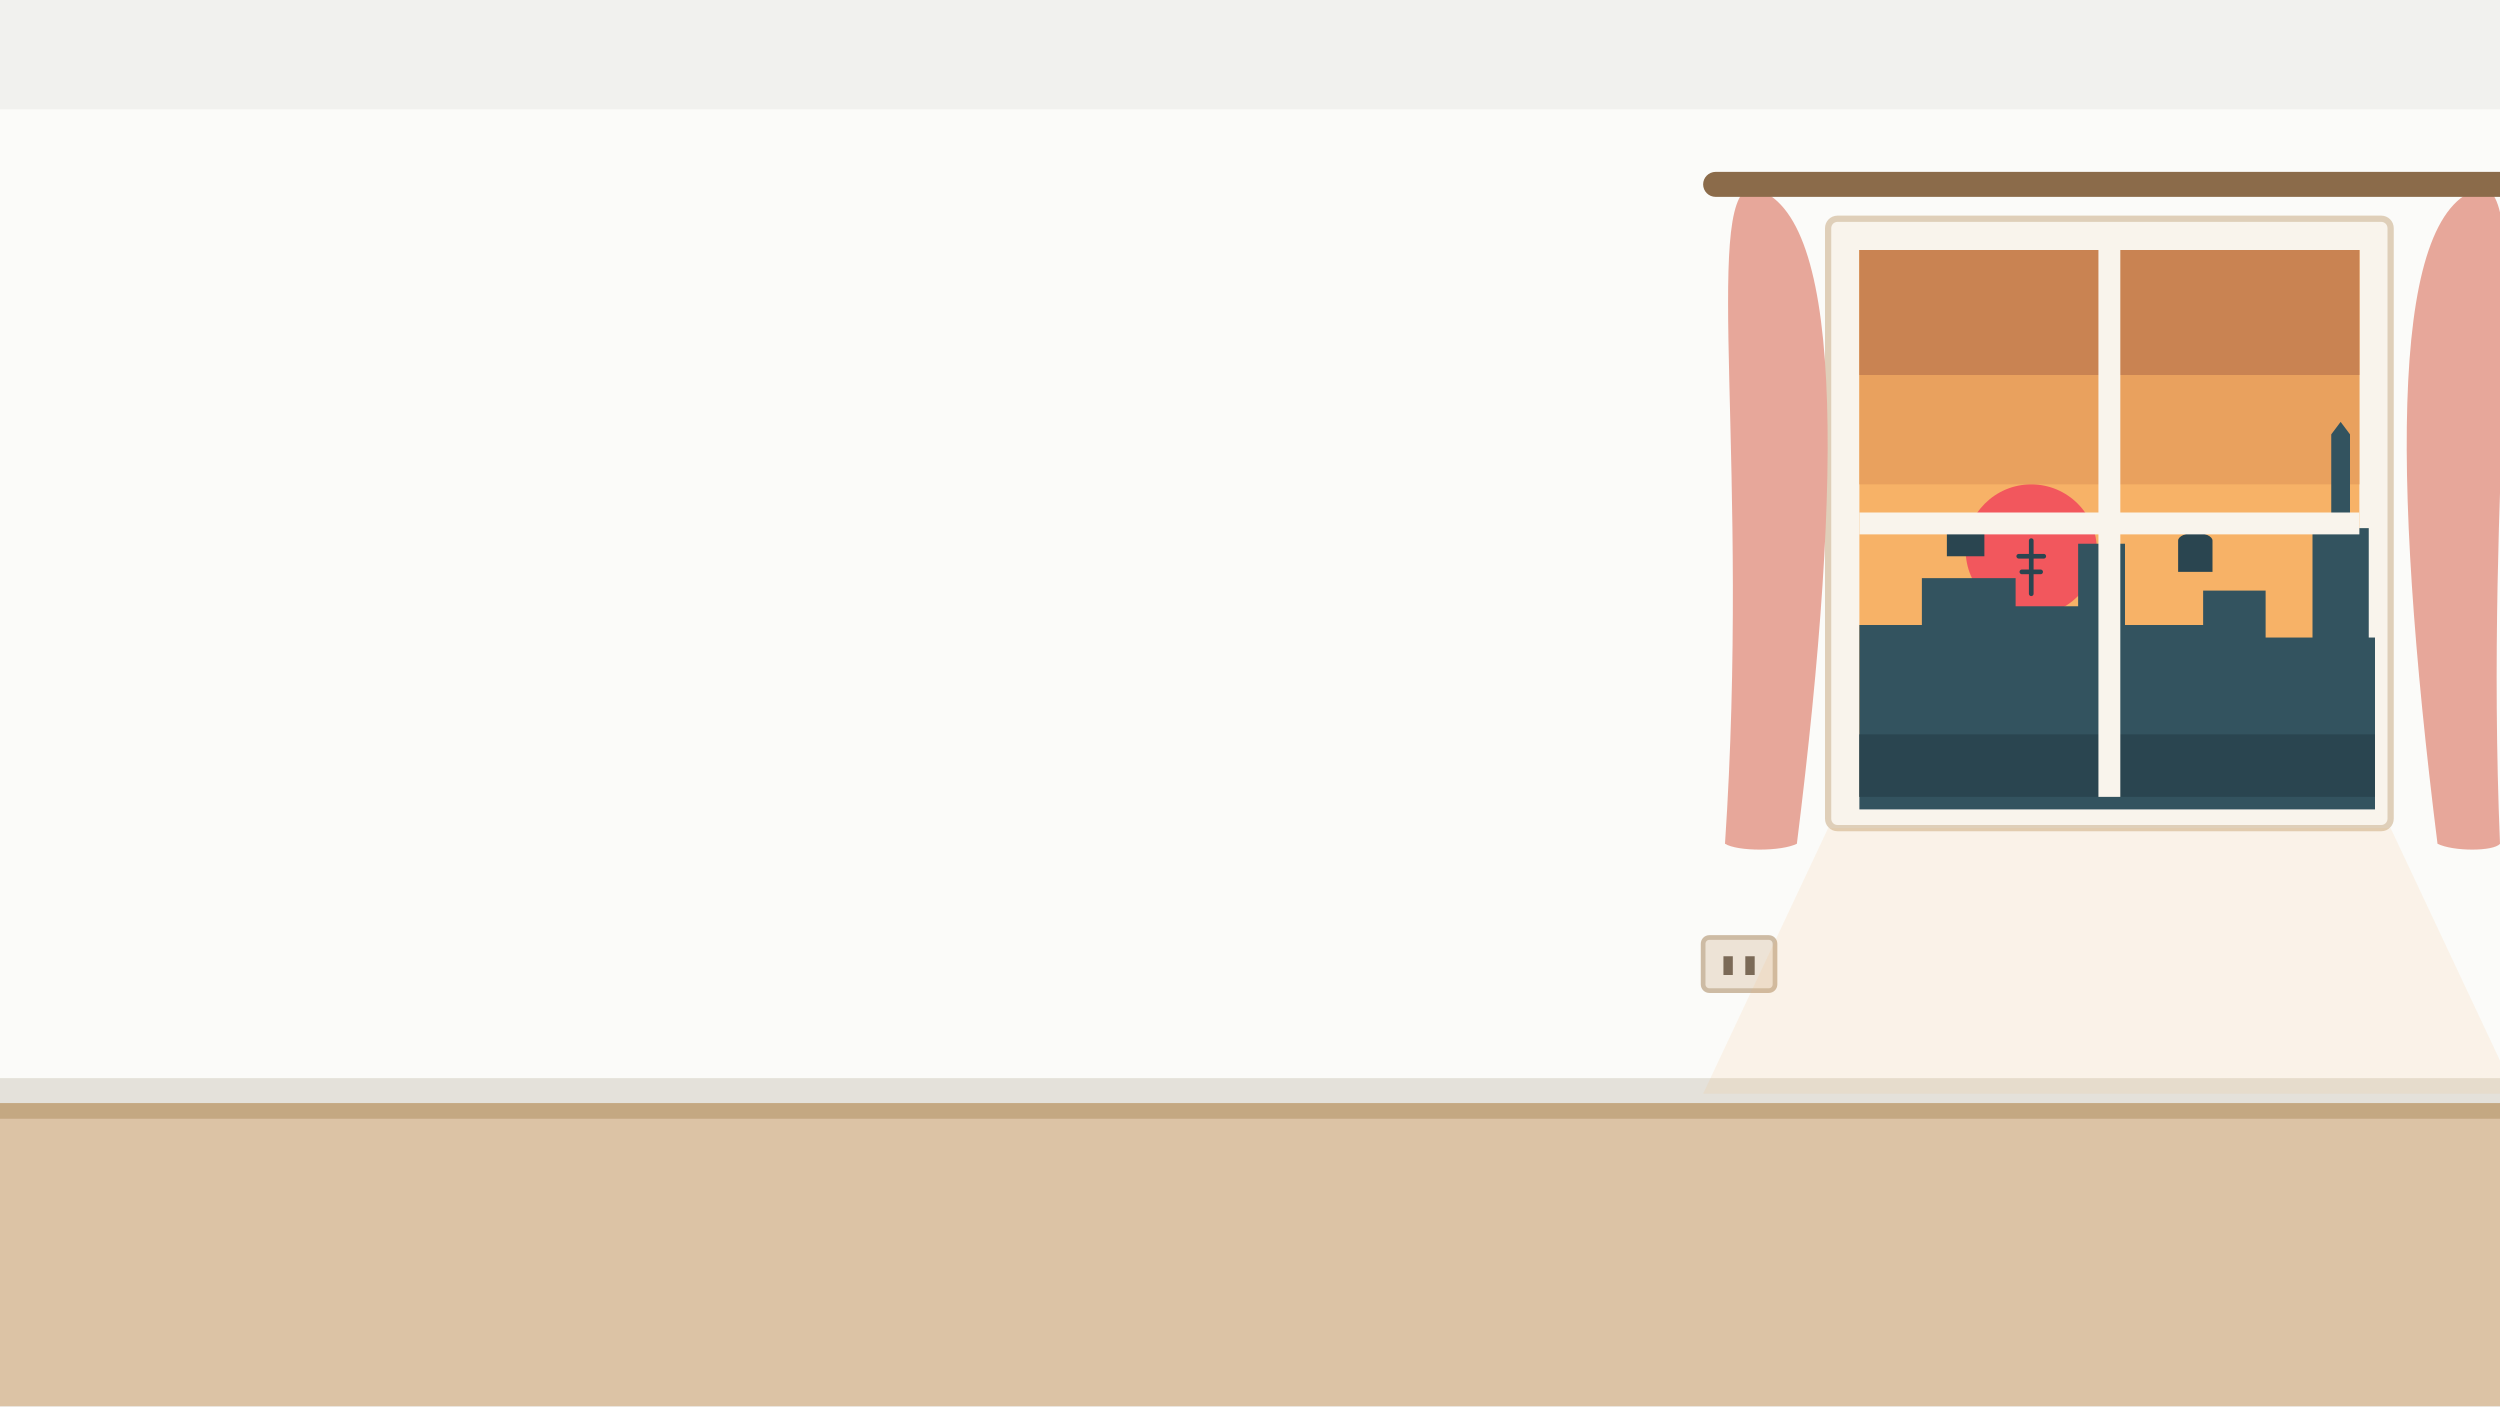
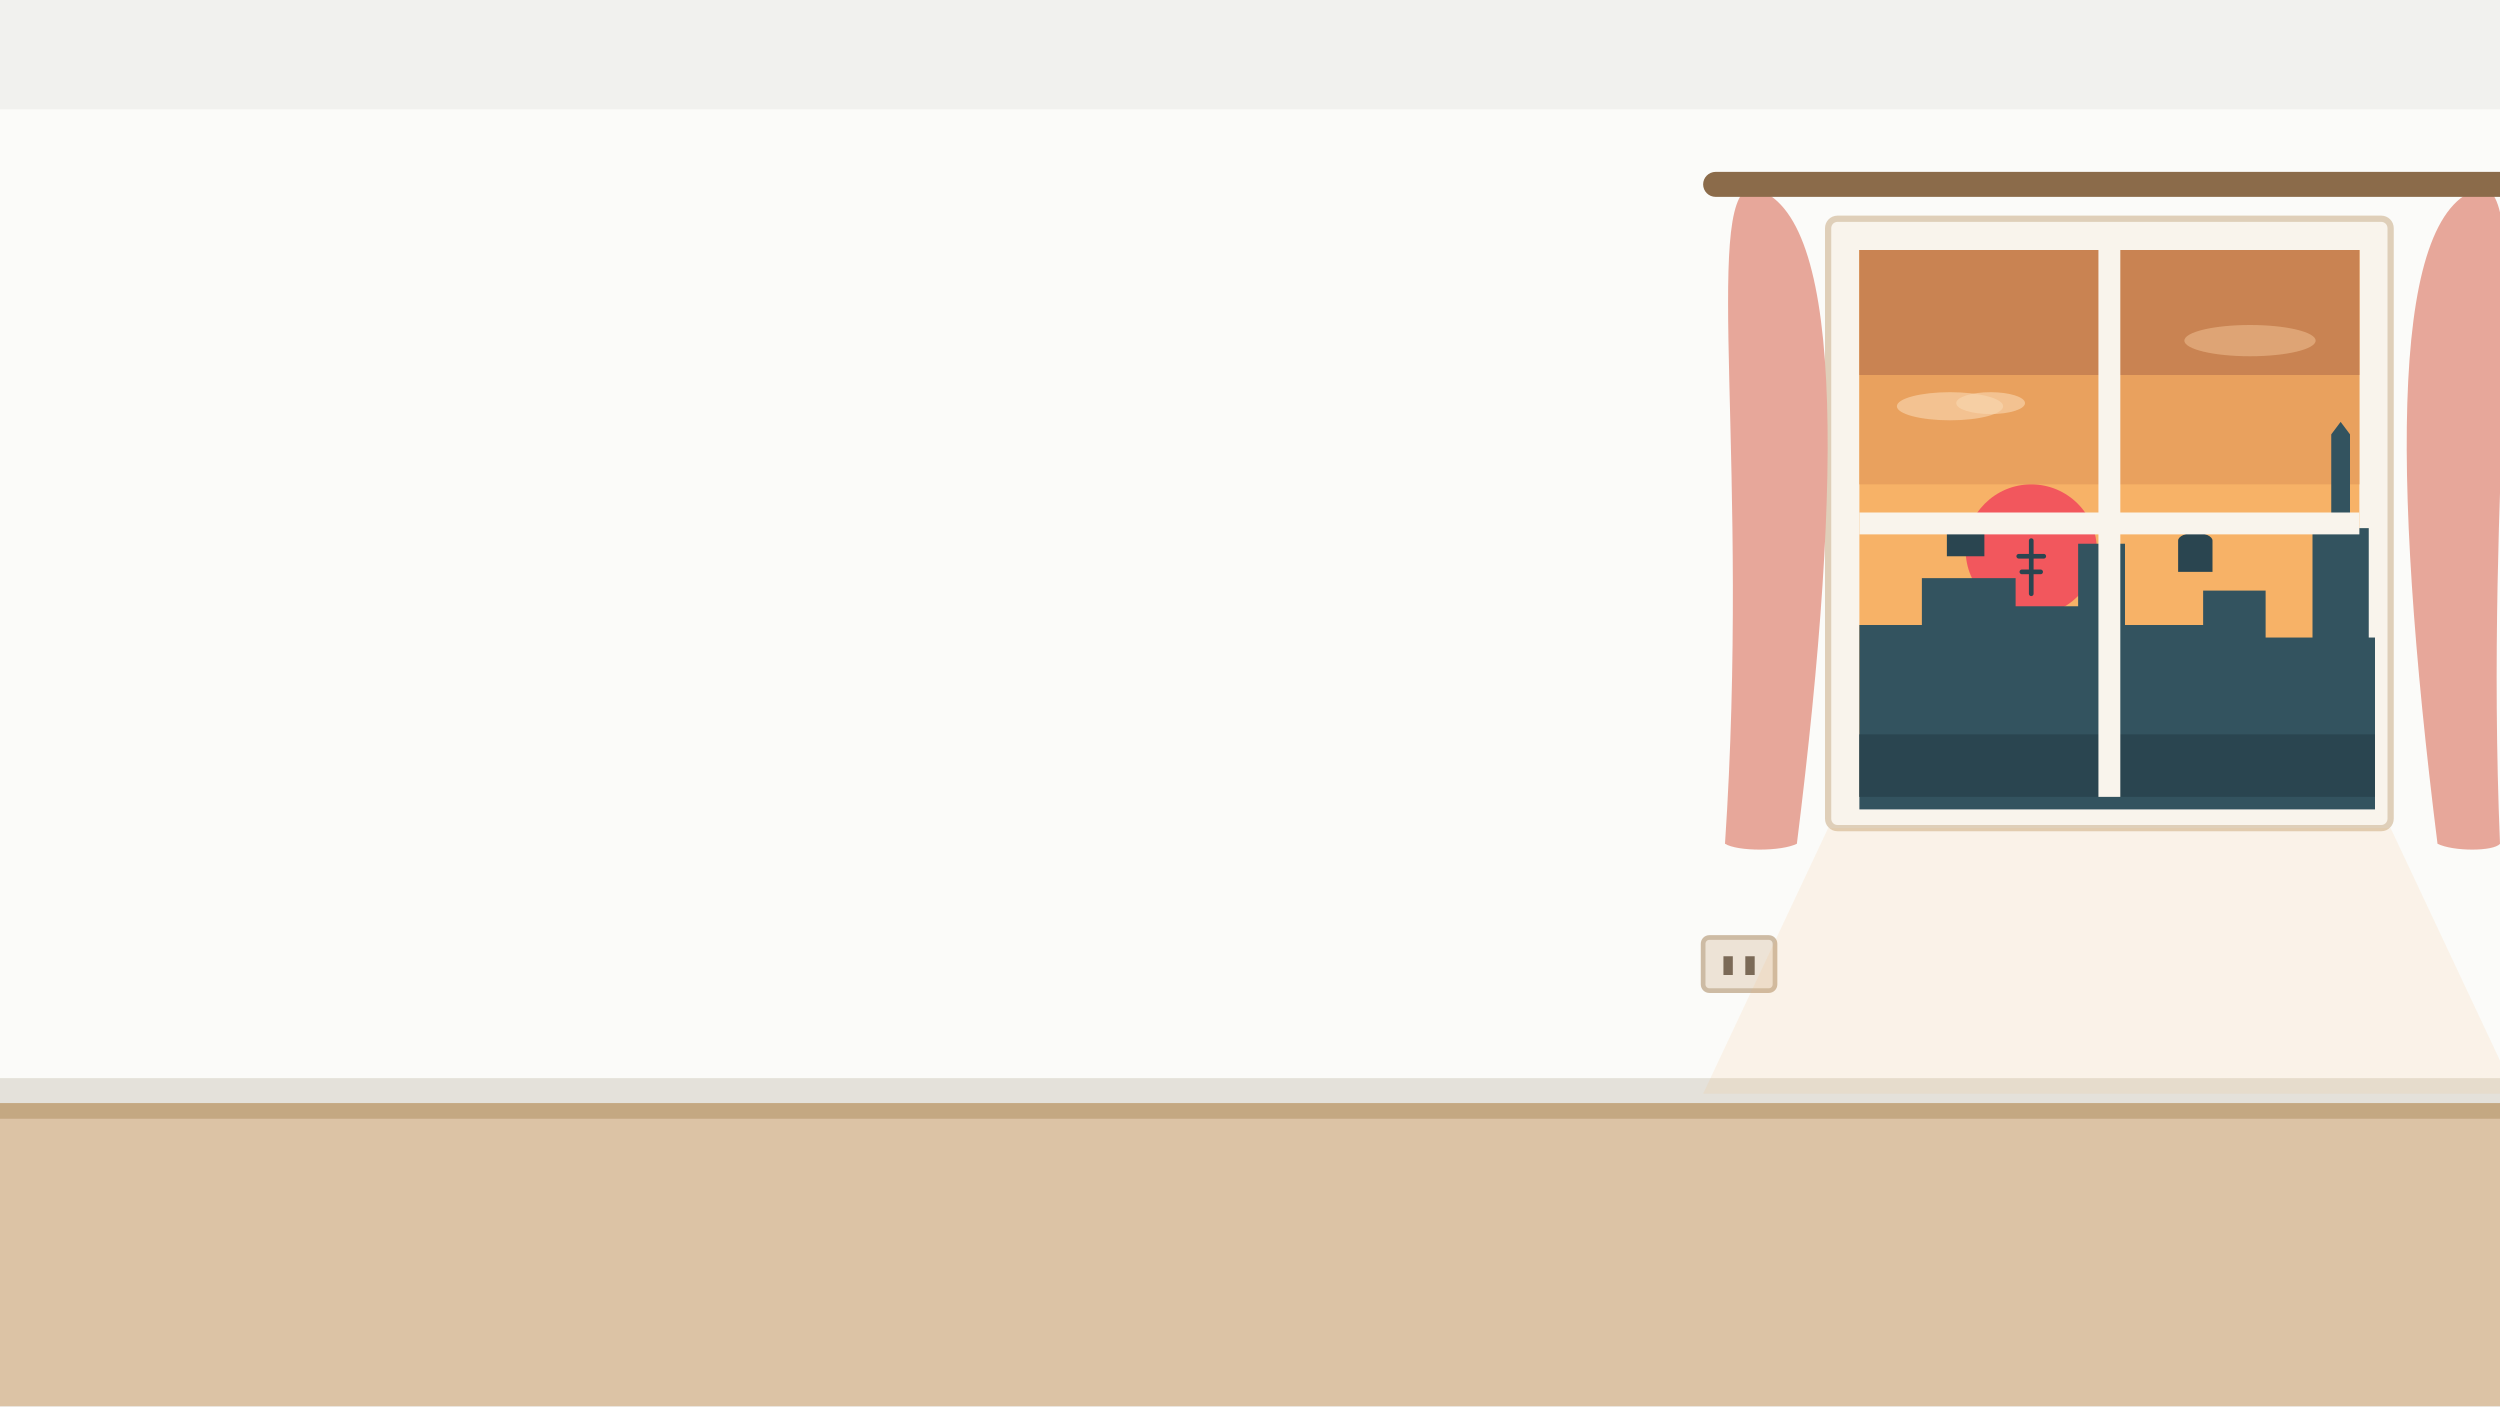
<svg xmlns="http://www.w3.org/2000/svg" viewBox="0 0 1600 900" fill="none" stroke="none">
  <rect x="0" y="0" width="1600" height="710" fill="#FBFBF9" />
  <rect x="0" y="0" width="1600" height="70" fill="#F1F1EE" />
  <rect x="0" y="690" width="1600" height="16" fill="#E4E1DA" />
  <rect x="0" y="706" width="1600" height="194" fill="#DCC3A5" />
  <rect x="0" y="706" width="1600" height="10" fill="#C4A882" />
  <rect x="1090" y="600" width="46" height="34" rx="4" fill="#EDE3D6" stroke="#CDBBA4" stroke-width="3" />
  <path d="M 1103 612 h 6 v 12 h -6 Z M 1117 612 h 6 v 12 h -6 Z" fill="#7B6A57" />
  <g>
    <rect x="1170" y="140" width="360" height="390" rx="6" fill="#F9F4EC" stroke="#DFCFB9" stroke-width="4" />
    <g data-motion="dusk" style="animation-range: entry 0% exit 100%">
      <rect x="1190" y="160" width="320" height="350" fill="#F7B267" />
      <rect x="1190" y="160" width="320" height="150" fill="#E9A15E" />
      <rect x="1190" y="160" width="320" height="80" fill="#C98352" />
    </g>
+     <g data-loop="window">
+       <ellipse cx="1248" cy="260" rx="34" ry="9" fill="#F9D7B0" opacity="0.62" />
+       <ellipse cx="1274" cy="258" rx="22" ry="7" fill="#F9D7B0" opacity="0.62" />
+       <ellipse cx="1440" cy="218" rx="42" ry="10" fill="#F5C99B" opacity="0.48" />
+     </g>
    <circle cx="1300" cy="352" r="42" fill="#F2575D" />
    <path d="M 1190 400 h 40 v -30 h 60 v 18 h 40 v -40 h 30 v 52 h 50 v -22 h 40 v 30 h 30 v -70 h 12 v -60 l 6 -8 l 6 8 v 60 h 12 v 70 h 4 v 110 h -330 Z" fill="#33535F" />
    <path d="M 1246 356 v -22 a 12 5 0 0 1 24 0 v 22 Z M 1394 366 v -20 a 11 5 0 0 1 22 0 v 20 Z" fill="#2A4550" />
    <path d="M 1300 380 v -34 M 1292 356 h 16 M 1294 366 h 12" stroke="#2A4550" stroke-width="3" stroke-linecap="round" />
    <path d="M 1190 470 h 330 v 40 h -330 Z" fill="#2A4550" />
    <rect x="1343" y="160" width="14" height="350" fill="#F9F4EC" />
    <rect x="1190" y="328" width="320" height="14" fill="#F9F4EC" />
    <path d="M 1170 530 L 1090 700 H 1610 L 1530 530 Z" fill="#F7B267" fill-opacity="0.12" />
  </g>
  <path d="M 1120 120 C 1180 130 1180 300 1150 540 C 1140 545 1112 545 1104 540 C 1120 300 1090 130 1120 120 Z" fill="#E7A79A" />
  <path d="M 1590 120 C 1530 130 1530 300 1560 540 C 1570 545 1596 545 1600 540 C 1590 300 1620 130 1590 120 Z" fill="#E7A79A" />
  <rect x="1090" y="110" width="520" height="16" rx="8" fill="#8B6B4A" opacity="1" />
  <rect x="600" y="300" width="520" height="260" rx="8" fill="#FFFFFF" opacity="0" />
</svg>
